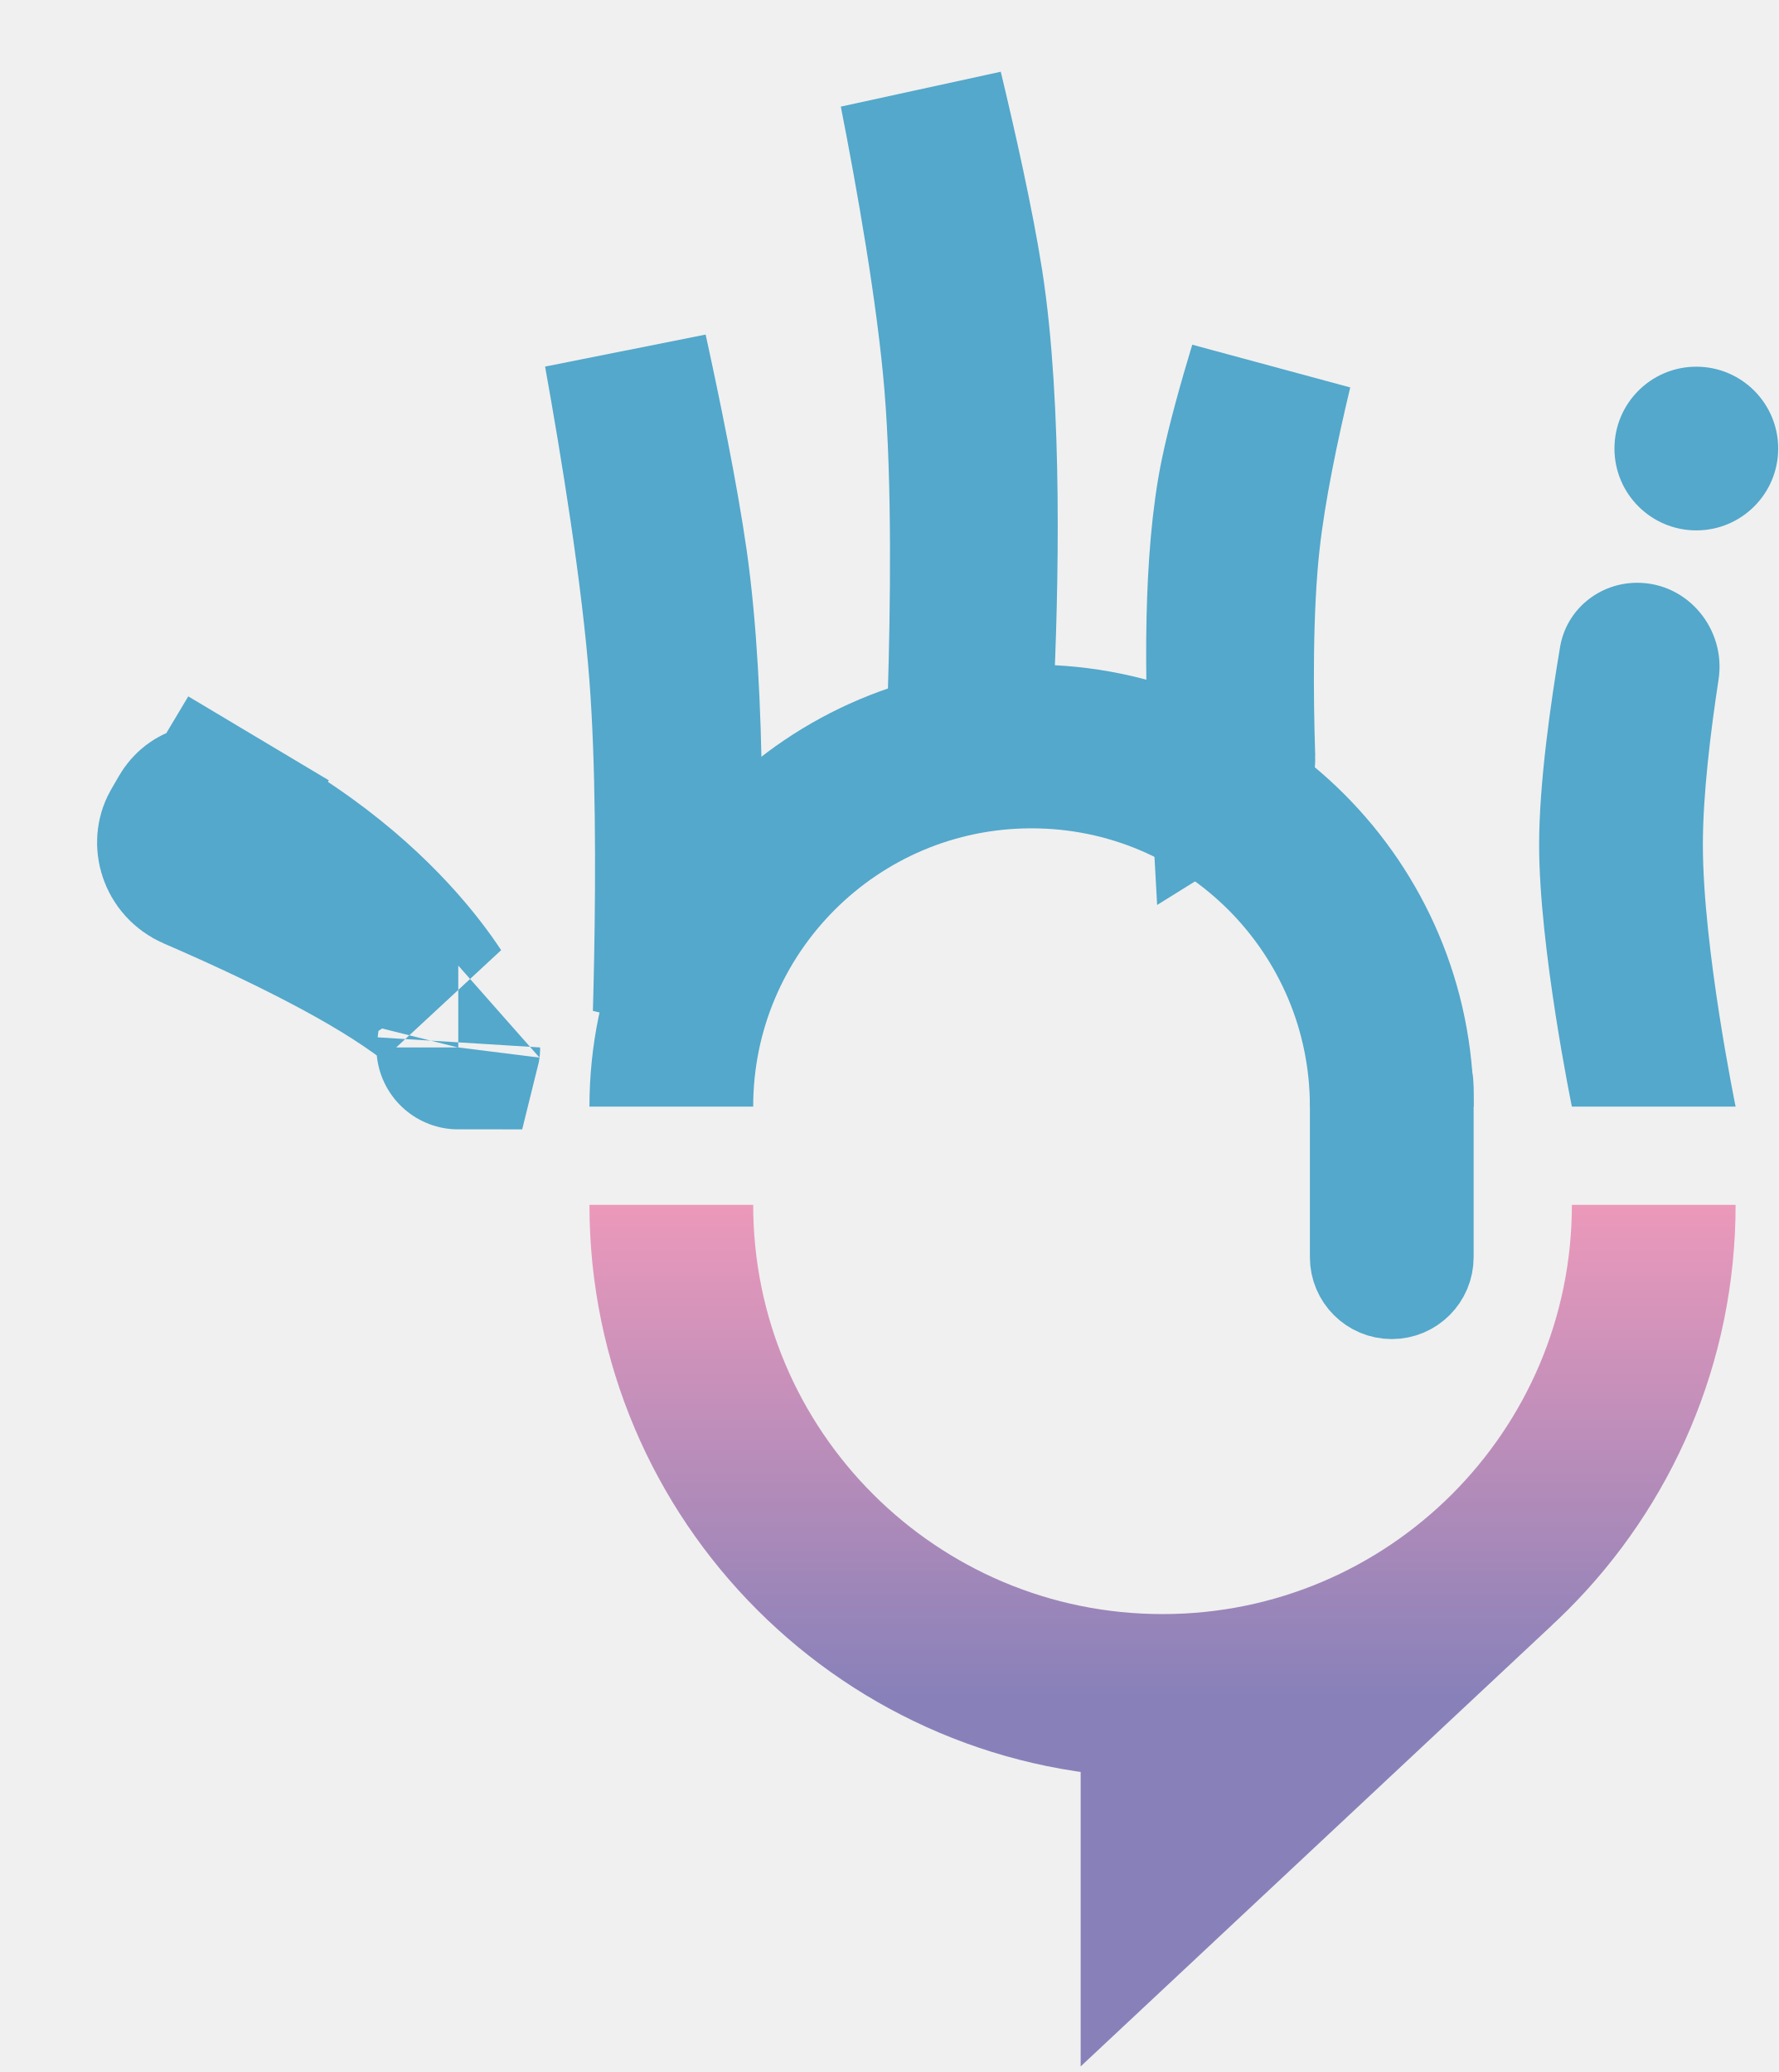
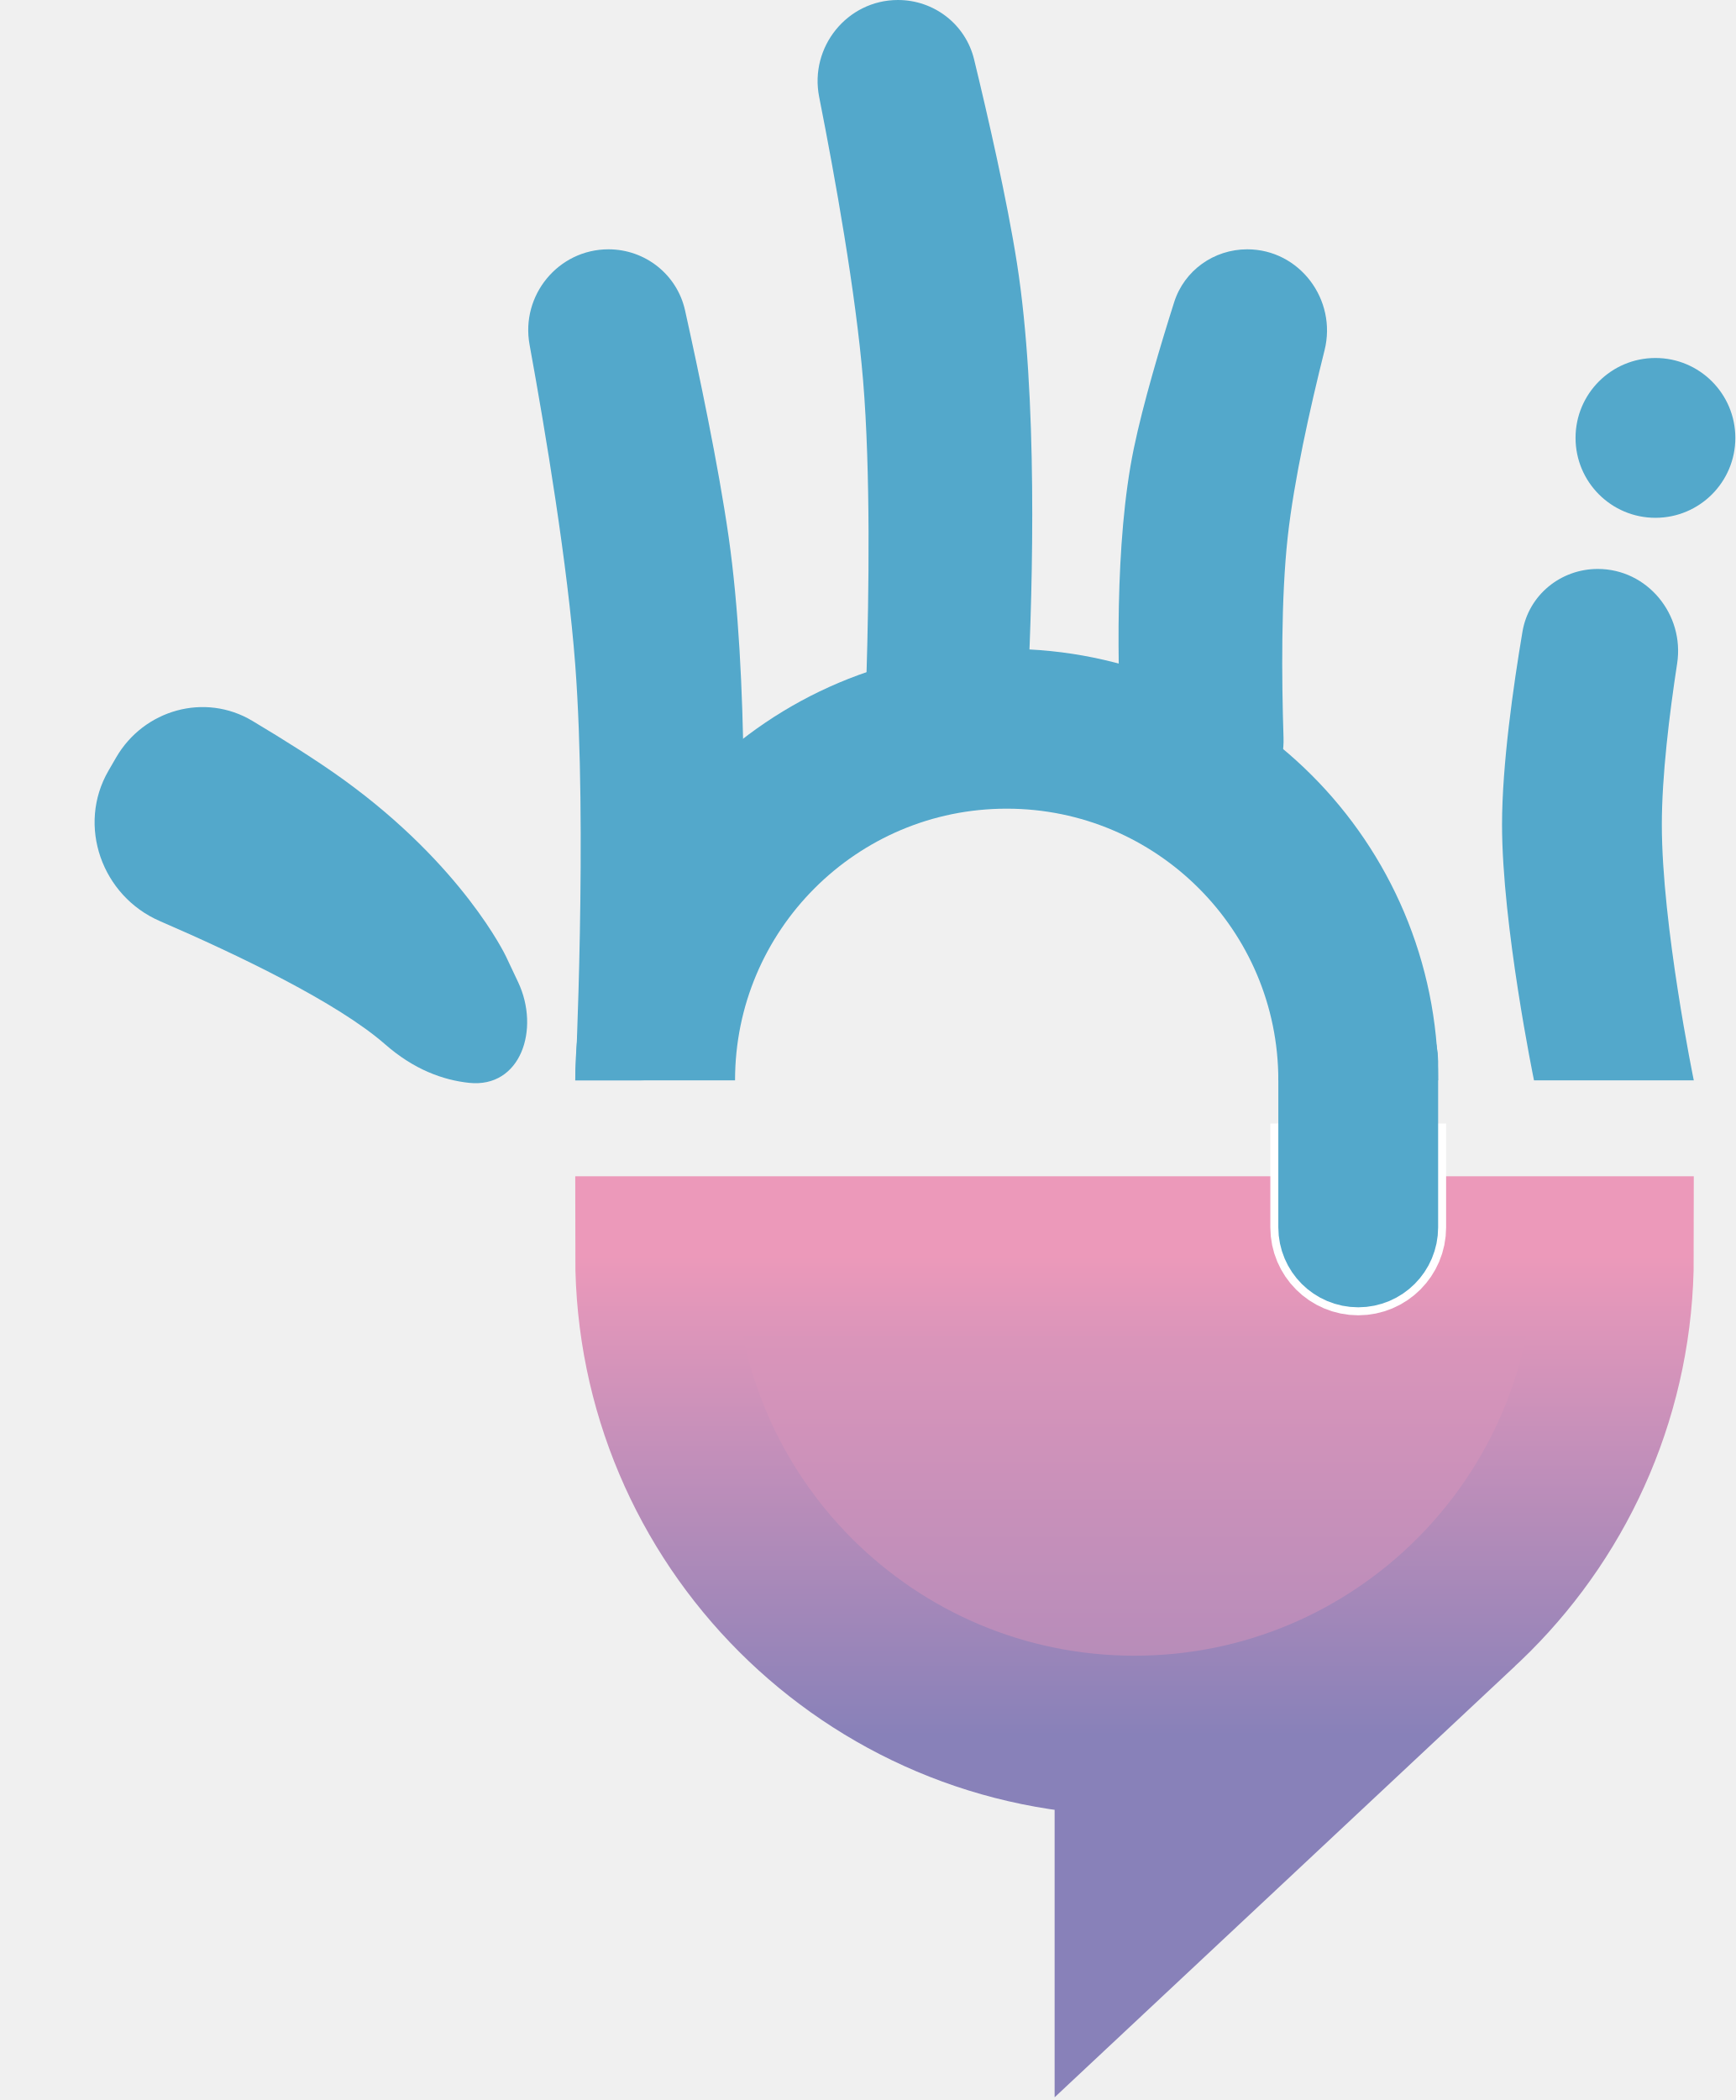
- <svg xmlns="http://www.w3.org/2000/svg" width="284" height="331" viewBox="0 0 284 331" fill="none">
-   <path d="M264.125 192.472C264.125 235.8 229.001 270.925 185.672 270.925M185.672 270.925C142.344 270.925 107.219 235.8 107.219 192.472M185.672 270.925V299.952L239.02 250.004" stroke="url(#paint0_linear)" stroke-width="26.151" />
-   <path d="M222.284 176.781C222.284 145.007 196.526 119.249 164.751 119.249C132.977 119.249 107.219 145.007 107.219 176.781" stroke="#53A8CB" stroke-width="26.151" />
-   <path d="M107.182 107.797C105.95 91.592 102.527 70.699 99.927 56.244C102.08 66.083 104.852 79.548 106.305 89.717C109.382 111.259 108.835 141.953 108.056 160.685C108.04 161.09 107.94 161.488 107.766 161.855C107.842 159.121 107.914 156.125 107.972 152.954C108.225 139.189 108.237 121.681 107.182 107.797Z" stroke="#53A8CB" stroke-width="26.151" />
-   <path d="M154.28 61.154C153.057 46.471 149.709 27.695 147.123 14.513C149.287 23.529 152.069 35.853 153.518 45.111C156.682 65.32 155.987 94.537 155.17 111.4C155.153 111.397 155.143 111.392 155.136 111.389C155.112 111.379 155.067 111.353 155.015 111.299C154.964 111.245 154.926 111.184 154.903 111.126C154.883 111.077 154.869 111.016 154.872 110.925C155.276 97.622 155.589 76.863 154.28 61.154Z" stroke="#53A8CB" stroke-width="26.151" />
-   <path d="M197.746 86.436C198.695 77.821 200.846 67.579 202.933 58.852C201.189 64.615 199.402 71.001 198.36 76.035C195.593 89.401 195.912 108.761 196.64 121.825C196.674 121.804 196.719 121.771 196.769 121.719C196.919 121.56 196.996 121.36 196.989 121.137C196.67 111.224 196.54 97.389 197.746 86.436Z" stroke="#53A8CB" stroke-width="26.151" />
-   <path d="M31.37 138.725C28.671 137.558 27.989 134.527 29.065 132.669L30.315 130.511C31.367 128.692 33.342 128.432 34.589 129.177L41.295 117.952L34.589 129.177C39.548 132.139 44.668 135.358 48.488 138.114C59.85 146.311 66.231 154.59 69.117 158.975C64.324 155.275 58.352 151.791 52.594 148.76C45.556 145.054 37.961 141.575 31.37 138.725ZM73.194 167.329C73.194 167.337 73.193 167.341 73.193 167.341C73.192 167.341 73.193 167.337 73.194 167.329Z" stroke="#53A8CB" stroke-width="26.151" />
-   <mask id="path-7-inside-1" fill="white">
-     <path d="M249.163 103.364C250.173 97.371 255.411 93.098 261.489 93.098C269.6 93.098 275.706 100.547 274.476 108.565C273.206 116.844 271.971 126.952 271.971 134.939C271.971 151.374 277.201 176.781 277.201 176.781H251.05C251.05 176.781 245.82 151.374 245.82 134.939C245.82 125.178 247.665 112.252 249.163 103.364Z" />
-   </mask>
-   <path d="M277.201 176.781V202.932H309.283L302.815 171.508L277.201 176.781ZM251.05 176.781L225.436 182.054L229.734 202.932H251.05V176.781ZM277.201 150.63H251.05V202.932H277.201V150.63ZM248.627 104.6C247.318 113.135 245.82 124.868 245.82 134.939H298.122C298.122 129.035 299.094 120.553 300.325 112.53L248.627 104.6ZM245.82 134.939C245.82 145.28 247.401 157.4 248.745 166.042C249.447 170.554 250.147 174.503 250.673 177.332C250.936 178.75 251.158 179.898 251.317 180.706C251.397 181.11 251.461 181.43 251.506 181.657C251.529 181.771 251.548 181.862 251.561 181.928C251.568 181.961 251.573 181.988 251.578 182.009C251.58 182.02 251.582 182.029 251.583 182.036C251.584 182.04 251.585 182.043 251.585 182.046C251.586 182.048 251.586 182.049 251.586 182.05C251.587 182.052 251.587 182.054 277.201 176.781C302.815 171.508 302.815 171.51 302.815 171.511C302.815 171.511 302.816 171.513 302.816 171.513C302.816 171.515 302.816 171.516 302.816 171.516C302.817 171.518 302.817 171.517 302.816 171.516C302.816 171.512 302.814 171.502 302.81 171.487C302.804 171.456 302.793 171.402 302.778 171.326C302.747 171.173 302.699 170.931 302.635 170.608C302.508 169.963 302.321 168.997 302.094 167.777C301.639 165.328 301.032 161.898 300.426 158.004C299.155 149.834 298.122 141.033 298.122 134.939H245.82ZM251.05 176.781C276.664 171.508 276.664 171.51 276.664 171.511C276.664 171.511 276.665 171.513 276.665 171.513C276.665 171.515 276.665 171.516 276.665 171.516C276.666 171.518 276.666 171.517 276.665 171.516C276.665 171.512 276.663 171.502 276.659 171.487C276.653 171.456 276.642 171.402 276.627 171.326C276.596 171.173 276.548 170.931 276.484 170.608C276.357 169.963 276.17 168.997 275.943 167.777C275.488 165.328 274.881 161.898 274.275 158.004C273.004 149.834 271.971 141.033 271.971 134.939H219.669C219.669 145.28 221.25 157.4 222.594 166.042C223.296 170.554 223.996 174.503 224.522 177.332C224.785 178.75 225.007 179.898 225.166 180.706C225.246 181.11 225.31 181.43 225.355 181.657C225.378 181.771 225.397 181.862 225.41 181.928C225.417 181.961 225.422 181.988 225.427 182.009C225.429 182.02 225.431 182.029 225.432 182.036C225.433 182.04 225.434 182.043 225.434 182.046C225.435 182.048 225.435 182.049 225.435 182.05C225.435 182.052 225.436 182.054 251.05 176.781ZM271.971 134.939C271.971 127.553 273.468 116.505 274.95 107.711L223.376 99.017C221.861 108 219.669 122.804 219.669 134.939H271.971ZM261.489 119.249C252.798 119.249 247.548 111.639 248.627 104.6L300.325 112.53C303.864 89.455 286.403 66.947 261.489 66.947V119.249ZM261.489 66.947C243.124 66.947 226.587 79.97 223.376 99.017L274.95 107.711C273.76 114.772 267.698 119.249 261.489 119.249V66.947Z" fill="#53A8CB" mask="url(#path-7-inside-1)" />
-   <rect x="215.746" y="167.105" width="13.075" height="40.273" rx="6.538" stroke="#53A8CB" stroke-width="13.075" />
-   <circle cx="270.925" cy="71.654" r="13.075" fill="#53A8CB" />
+ <svg xmlns="http://www.w3.org/2000/svg" width="543" height="657" viewBox="0 0 543 657" fill="none">
+   <path d="M355 543C437.843 543 505 475.843 505 393H205C205 475.843 272.157 543 355 543Z" fill="url(#paint0_linear)" />
+   <path d="M355 543C437.843 543 505 475.843 505 393H205C205 475.843 272.157 543 355 543ZM355 543V598.5L457 503" stroke="url(#paint1_linear)" stroke-width="50" />
+   <path d="M425 338C425 277.249 375.751 228 315 228C254.249 228 205 277.249 205 338" stroke="#53A8CB" stroke-width="50" />
+   <path d="M165.703 107.825C162.889 92.381 174.695 78 190.393 78V78C201.886 78 211.871 85.894 214.361 97.115C218.59 116.174 224.82 145.737 228 168C234.244 211.706 233.068 272.462 231.579 308.264C230.881 325.045 216.983 338 200.187 338H180C180 338 183.848 258.622 180 208C177.63 176.827 170.736 135.443 165.703 107.825Z" fill="#53A8CB" />
+   <path d="M256.32 30.313C253.239 14.725 265.094 0 280.984 0V0C292.279 0 302.143 7.614 304.804 18.591C309.038 36.059 315.097 62.427 318.222 82.385C324.737 124 323.199 182.502 321.631 214.617C320.986 227.833 310.015 238 296.783 238V238C282.262 238 270.68 225.839 271.121 211.325C271.894 185.939 272.439 147.493 270.065 119C267.78 91.576 261.303 55.52 256.32 30.313Z" fill="#53A8CB" />
+   <path d="M414.461 109.591C418.434 93.746 406.607 78 390.272 78V78C379.84 78 370.557 84.61 367.401 94.553C363.233 107.689 357.712 126.135 354.778 140.308C348.7 169.67 349.631 210.15 351.056 235.169C351.797 248.169 362.672 258 375.693 258V258C390.419 258 402.098 245.524 401.624 230.806C401.019 212.011 400.835 187.061 402.935 168C404.892 150.234 409.925 127.677 414.461 109.591Z" fill="#53A8CB" />
+   <path d="M50.057 288.186C31.865 280.321 24.006 258.286 33.936 241.133L36.325 237.007C45.011 222.005 64.075 216.63 78.956 225.521C88.626 231.299 99.147 237.889 107.335 243.796C144.768 270.802 158.143 298.847 158.318 299.216C158.323 299.227 158.322 299.225 158.328 299.237L162.119 307.259C169.075 321.981 162.951 340.504 146.76 338.776C138.667 337.912 129.557 334.649 120.535 326.746C105.611 313.672 74.623 298.806 50.057 288.186Z" fill="#53A8CB" />
+   <path d="M476.392 197.629C478.324 186.171 488.339 178 499.959 178V178C515.468 178 527.142 192.243 524.791 207.572C522.362 223.403 520 242.728 520 258C520 289.422 530 338 530 338H480C480 338 470 289.422 470 258C470 239.338 473.527 214.624 476.392 197.629Z" fill="#53A8CB" />
+   <path d="M415 369H435V384C435 389.523 430.523 394 425 394C419.477 394 415 389.523 415 384V369Z" stroke="white" stroke-width="35" />
+   <rect x="412.5" y="319.5" width="25" height="77" rx="12.5" stroke="#53A8CB" stroke-width="25" />
+   <circle cx="518" cy="137" r="25" fill="#53A8CB" />
  <defs>
-     <linearGradient id="paint0_linear" x1="185.672" y1="192.472" x2="185.672" y2="270.925" gradientUnits="userSpaceOnUse">
+     <linearGradient id="paint0_linear" x1="355" y1="368.5" x2="355" y2="652.5" gradientUnits="userSpaceOnUse">
+       <stop stop-color="#EC99BA" />
+       <stop offset="1" stop-color="#8881B9" />
+     </linearGradient>
+     <linearGradient id="paint1_linear" x1="355" y1="393" x2="355" y2="543" gradientUnits="userSpaceOnUse">
      <stop stop-color="#EC99BA" />
      <stop offset="1" stop-color="#8881B9" />
    </linearGradient>
  </defs>
</svg>
